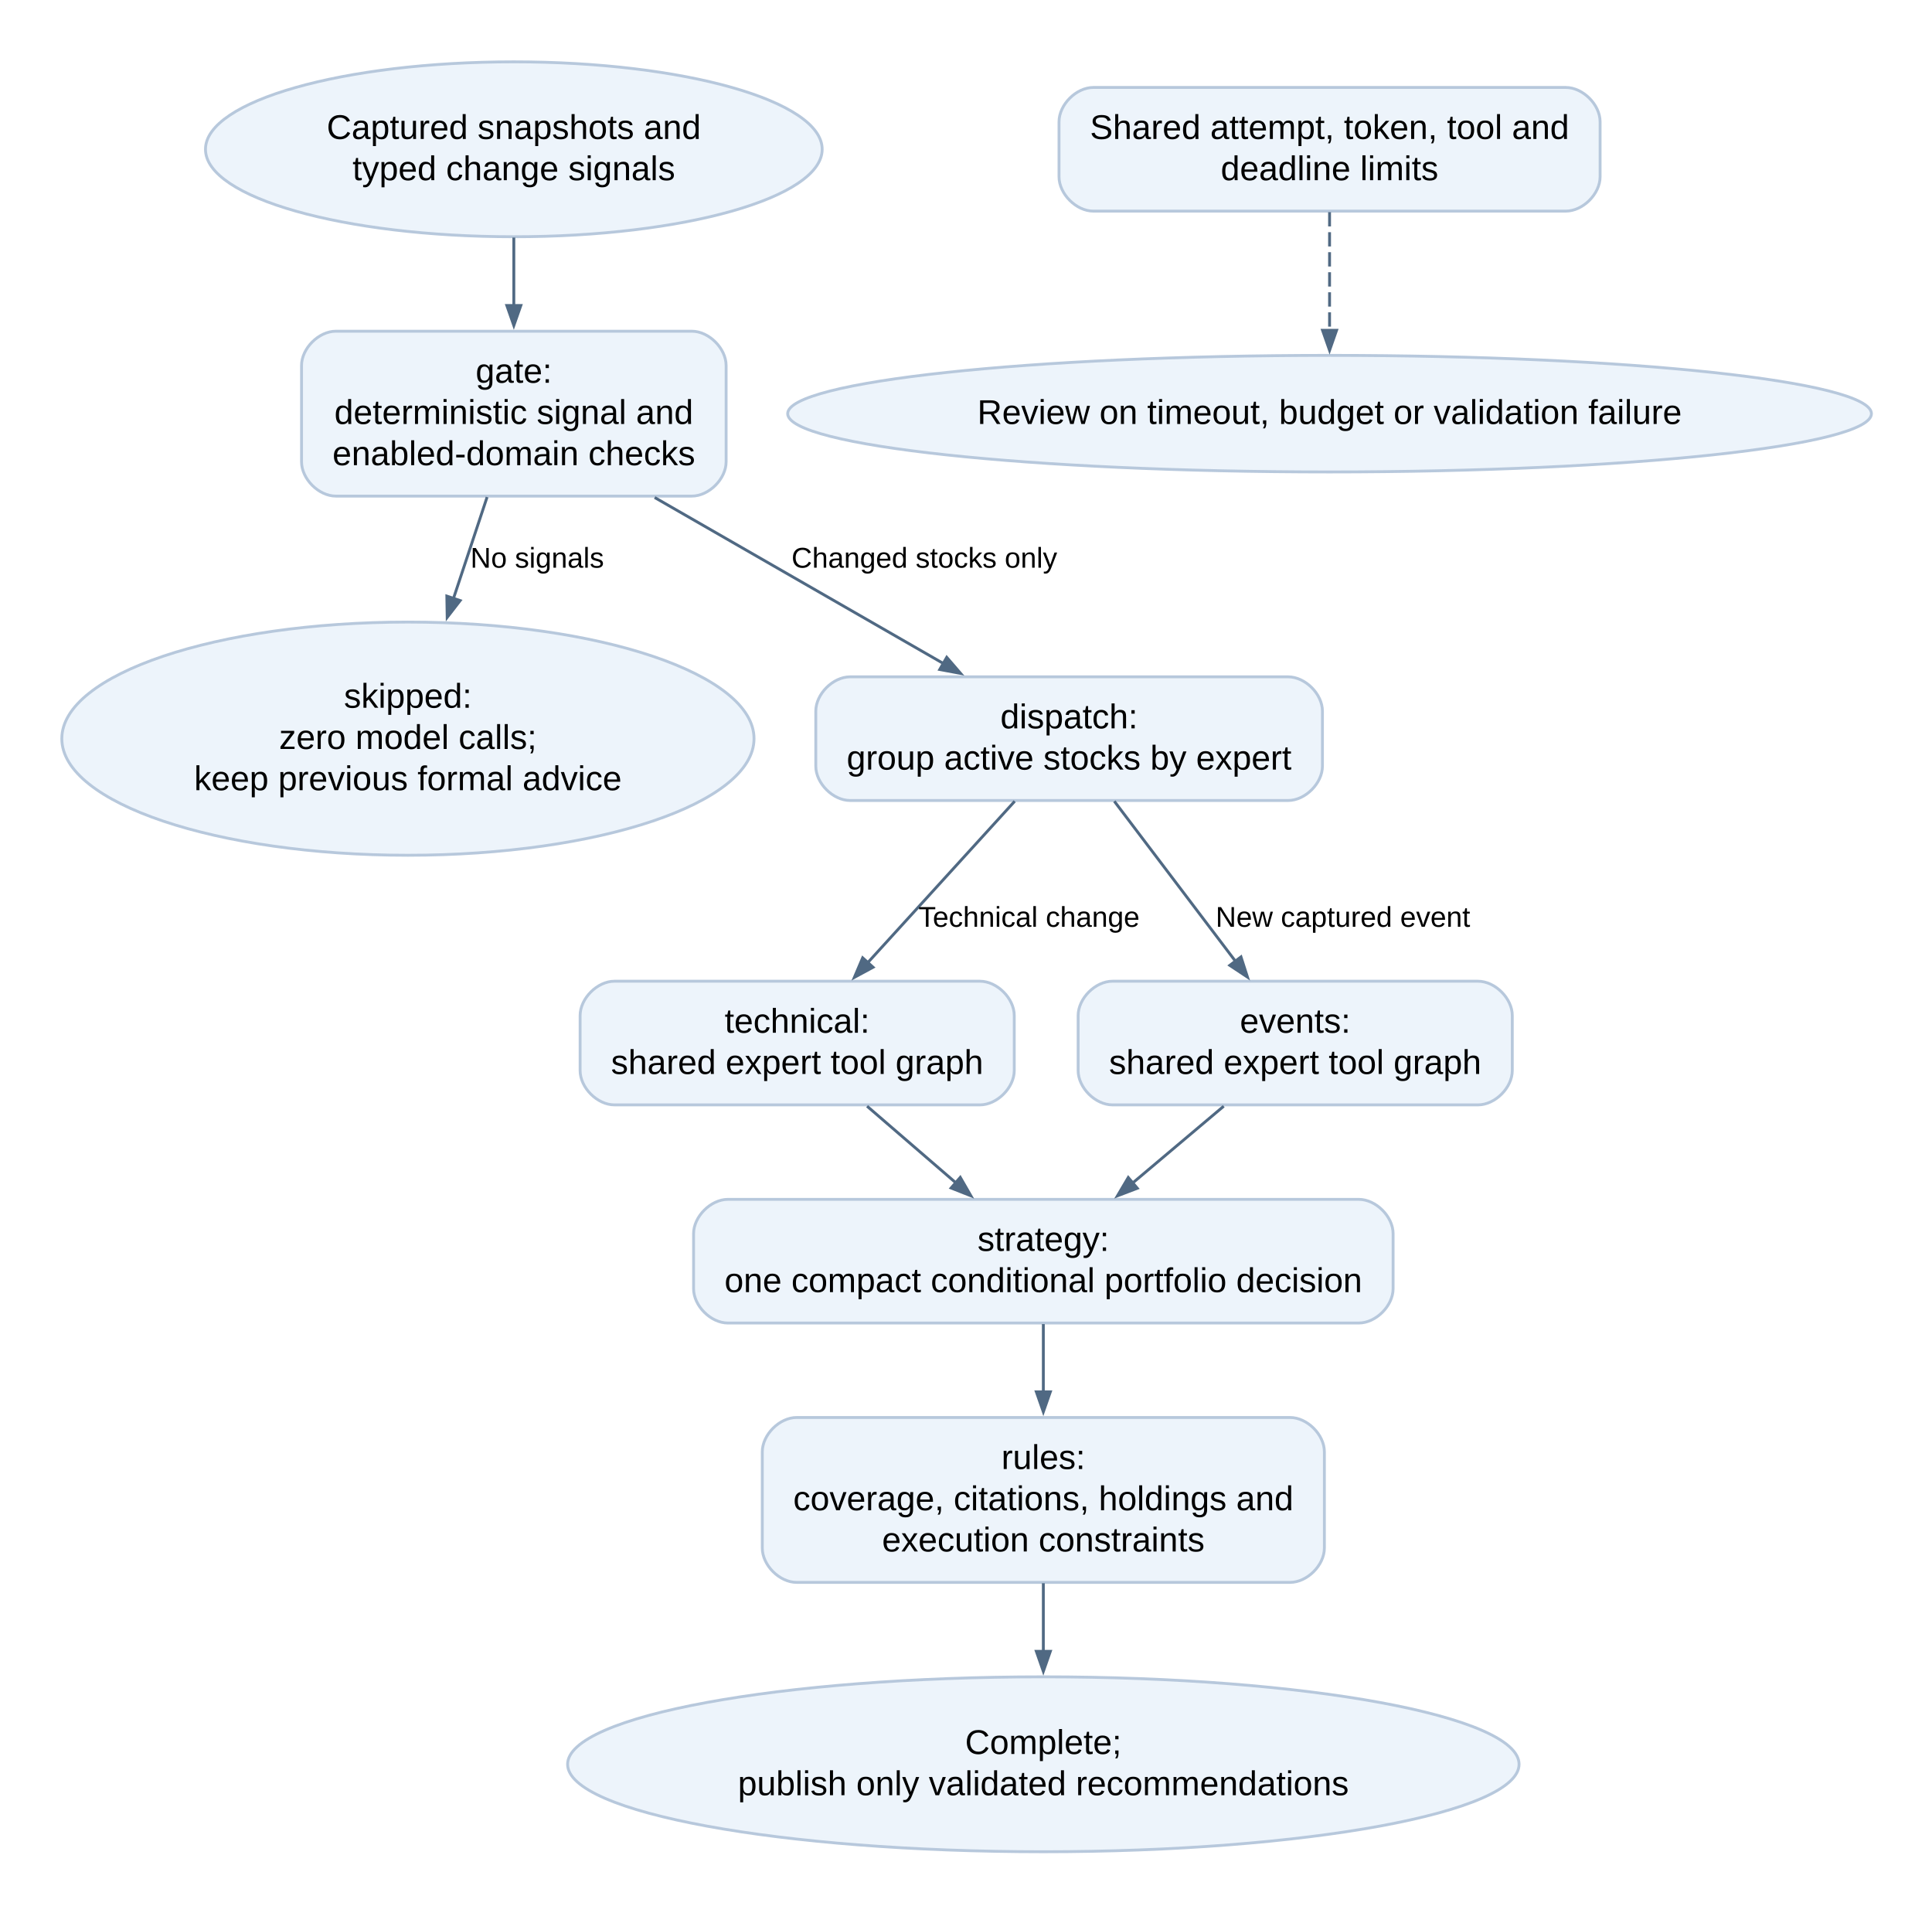
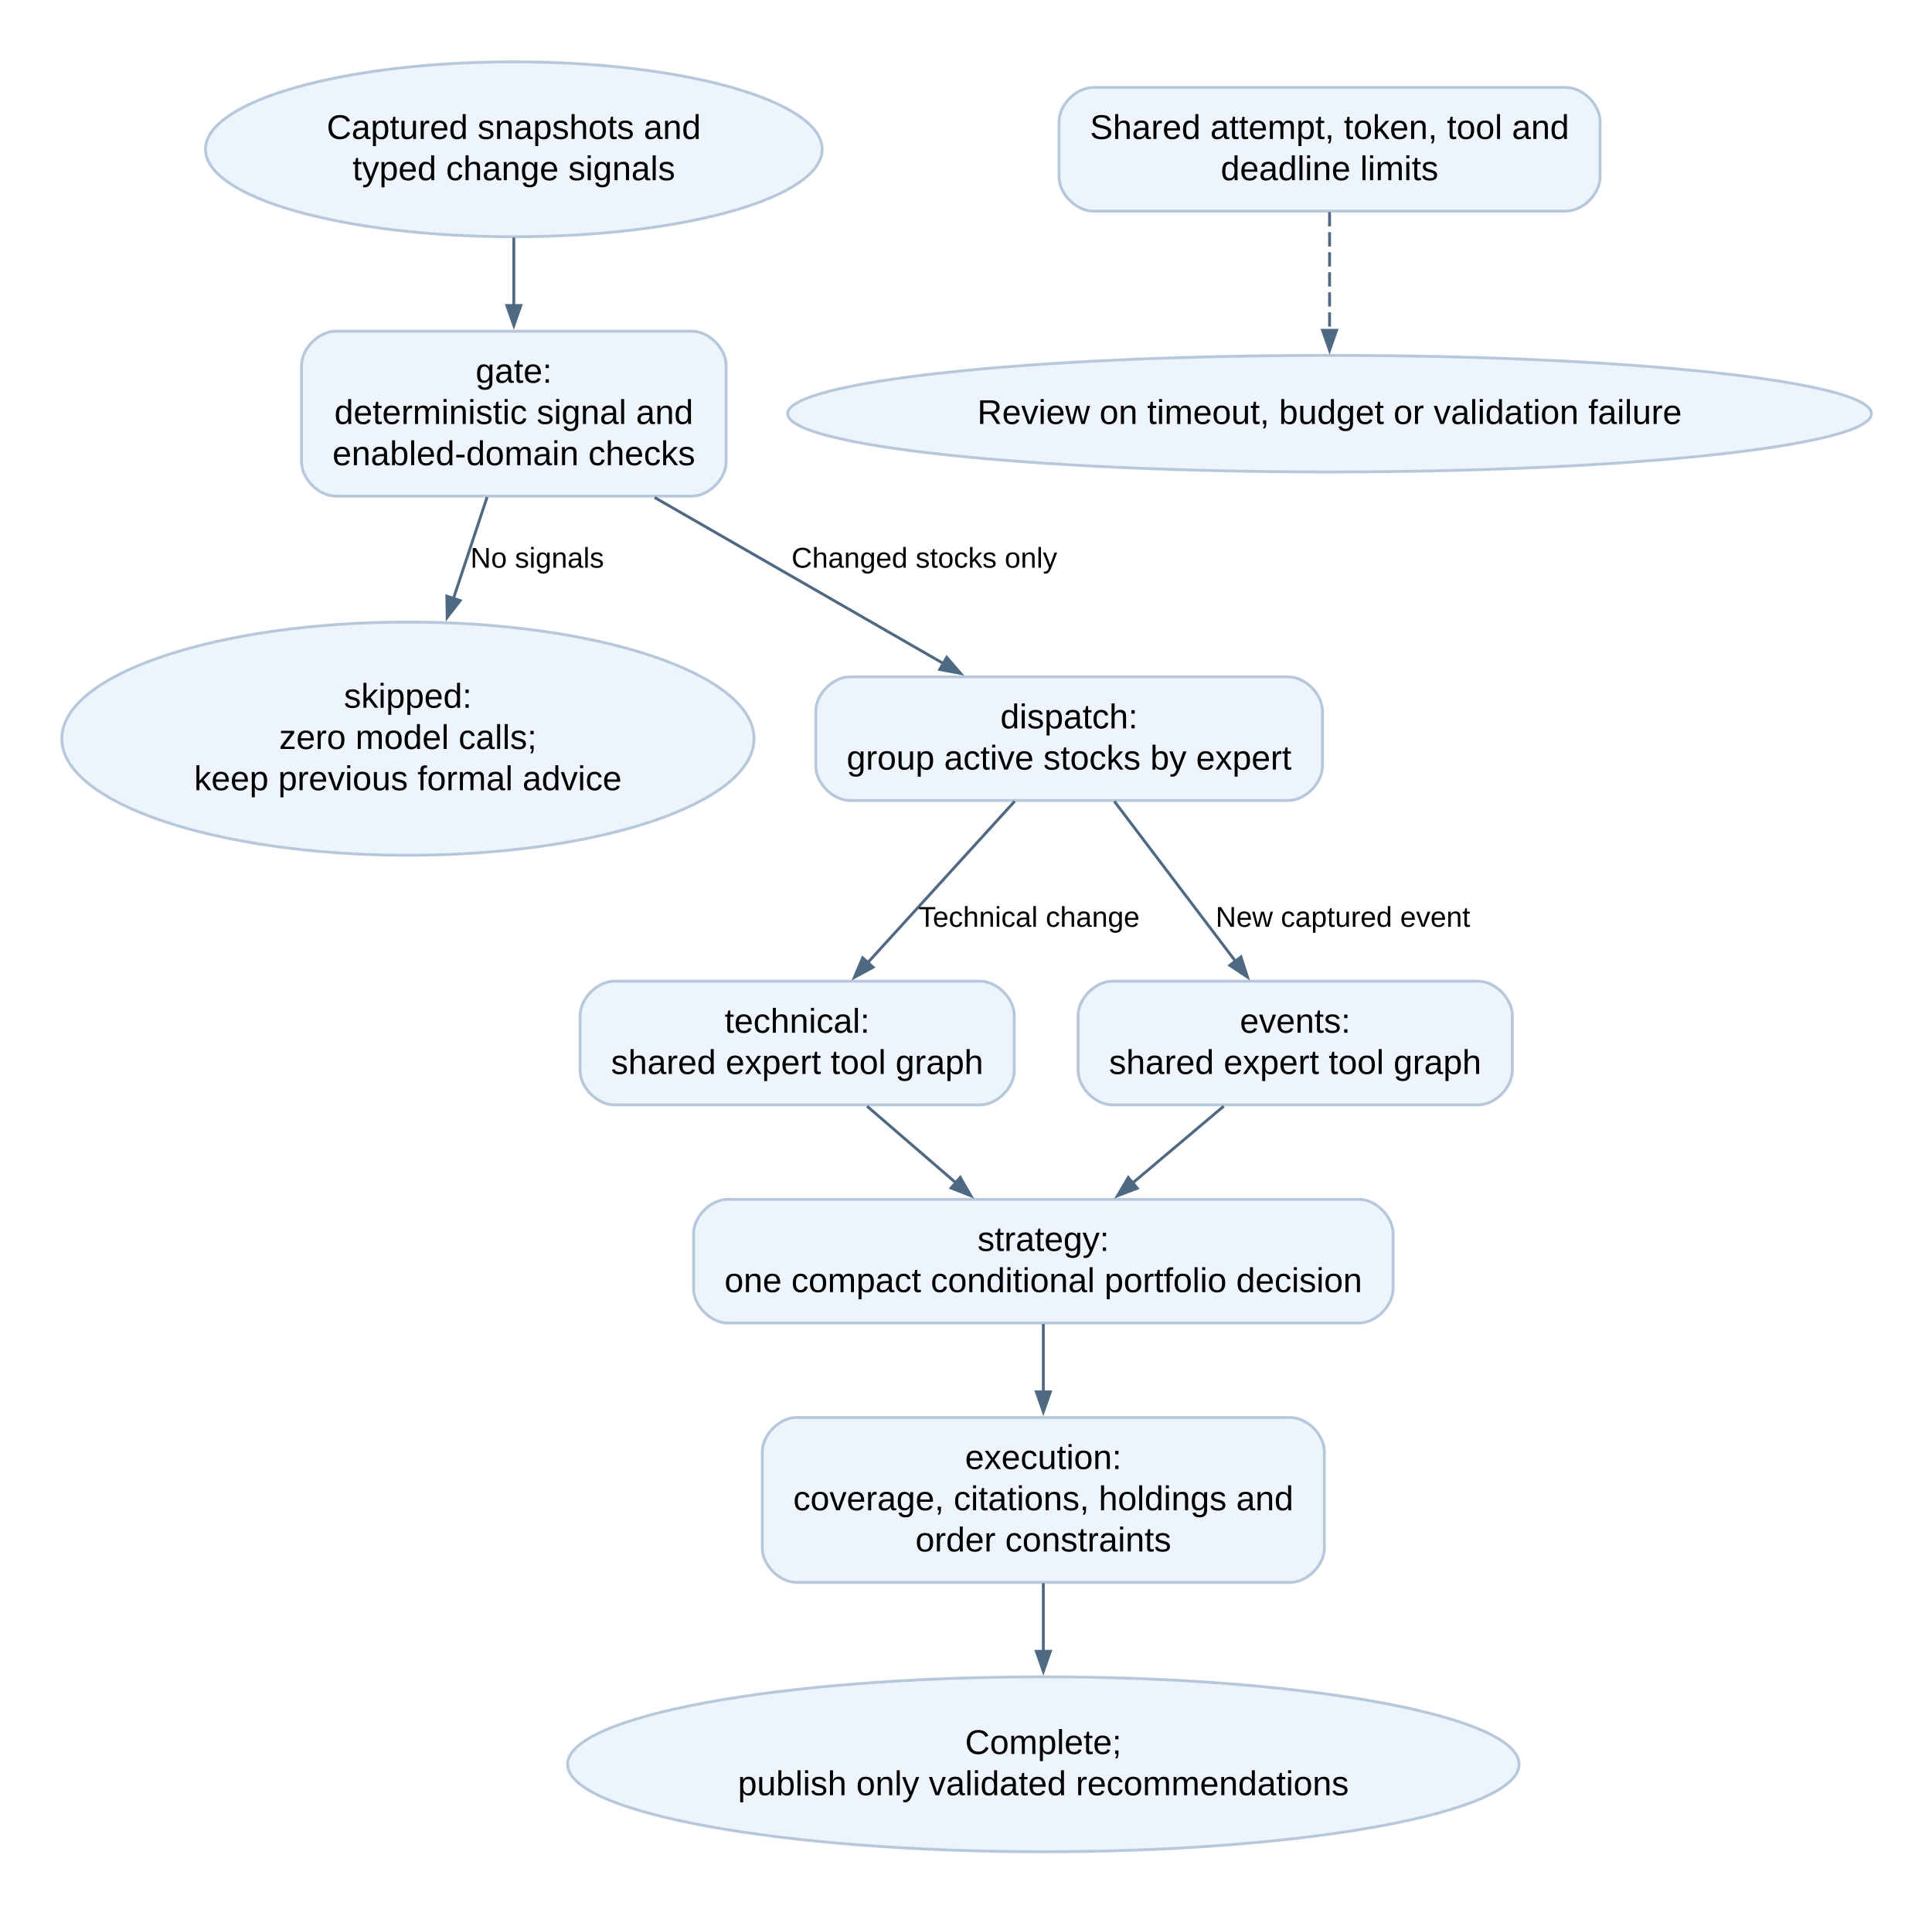
<svg xmlns="http://www.w3.org/2000/svg" width="675pt" height="668pt" viewBox="0.00 0.00 675.00 668.00">
  <g id="graph0" class="graph" transform="scale(1 1) rotate(0) translate(21.6 646.85)">
    <polygon fill="white" stroke="none" points="-21.6,21.6 -21.6,-646.85 653.84,-646.85 653.84,21.6 -21.6,21.6" />
    <g id="node1" class="node">
      <ellipse fill="#edf4fb" stroke="#b7c8dc" cx="157.92" cy="-594.7" rx="107.73" ry="30.55" />
      <text xml:space="preserve" text-anchor="middle" x="157.92" y="-598.3" font-family="Arial" font-size="12.00">Captured snapshots and</text>
      <text xml:space="preserve" text-anchor="middle" x="157.92" y="-583.9" font-family="Arial" font-size="12.00">typed change signals</text>
    </g>
    <g id="node2" class="node">
      <path fill="#edf4fb" stroke="#b7c8dc" d="M220.09,-531.15C220.09,-531.15 95.75,-531.15 95.75,-531.15 89.75,-531.15 83.75,-525.15 83.75,-519.15 83.75,-519.15 83.75,-485.55 83.75,-485.55 83.75,-479.55 89.75,-473.55 95.75,-473.55 95.75,-473.55 220.09,-473.55 220.09,-473.55 226.09,-473.55 232.09,-479.55 232.09,-485.55 232.09,-485.55 232.09,-519.15 232.09,-519.15 232.09,-525.15 226.09,-531.15 220.09,-531.15" />
      <text xml:space="preserve" text-anchor="middle" x="157.92" y="-513.15" font-family="Arial" font-size="12.00">gate:</text>
      <text xml:space="preserve" text-anchor="middle" x="157.92" y="-498.75" font-family="Arial" font-size="12.00">deterministic signal and</text>
      <text xml:space="preserve" text-anchor="middle" x="157.92" y="-484.35" font-family="Arial" font-size="12.00">enabled-domain checks</text>
    </g>
    <g id="edge1" class="edge">
      <path fill="none" stroke="#506983" d="M157.92,-563.87C157.92,-556.24 157.92,-547.96 157.92,-540.03" />
      <polygon fill="#506983" stroke="#506983" points="160.37,-540.14 157.92,-533.14 155.47,-540.14 160.37,-540.14" />
    </g>
    <g id="node3" class="node">
      <ellipse fill="#edf4fb" stroke="#b7c8dc" cx="120.92" cy="-388.82" rx="120.92" ry="40.73" />
      <text xml:space="preserve" text-anchor="middle" x="120.92" y="-399.62" font-family="Arial" font-size="12.00">skipped:</text>
      <text xml:space="preserve" text-anchor="middle" x="120.92" y="-385.22" font-family="Arial" font-size="12.00">zero model calls;</text>
      <text xml:space="preserve" text-anchor="middle" x="120.92" y="-370.82" font-family="Arial" font-size="12.00">keep previous formal advice</text>
    </g>
    <g id="edge2" class="edge">
      <path fill="none" stroke="#506983" d="M148.58,-473.21C145,-462.41 140.81,-449.76 136.78,-437.63" />
      <polygon fill="#506983" stroke="#506983" points="139.17,-437.06 134.64,-431.19 134.52,-438.61 139.17,-437.06" />
      <text xml:space="preserve" text-anchor="middle" x="166.08" y="-448.55" font-family="Arial" font-size="10.00">No signals</text>
    </g>
    <g id="node4" class="node">
      <path fill="#edf4fb" stroke="#b7c8dc" d="M428.43,-410.42C428.43,-410.42 275.42,-410.42 275.42,-410.42 269.42,-410.42 263.42,-404.42 263.42,-398.42 263.42,-398.42 263.42,-379.22 263.42,-379.22 263.42,-373.22 269.42,-367.22 275.42,-367.22 275.42,-367.22 428.43,-367.22 428.43,-367.22 434.43,-367.22 440.43,-373.22 440.43,-379.22 440.43,-379.22 440.43,-398.42 440.43,-398.42 440.43,-404.42 434.43,-410.42 428.43,-410.42" />
      <text xml:space="preserve" text-anchor="middle" x="351.92" y="-392.42" font-family="Arial" font-size="12.00">dispatch:</text>
      <text xml:space="preserve" text-anchor="middle" x="351.92" y="-378.02" font-family="Arial" font-size="12.00">group active stocks by expert</text>
    </g>
    <g id="edge3" class="edge">
      <path fill="none" stroke="#506983" d="M207.13,-473.06C238.3,-455.14 278.26,-432.17 308.3,-414.9" />
      <polygon fill="#506983" stroke="#506983" points="309.17,-417.23 314.01,-411.62 306.72,-412.98 309.17,-417.23" />
      <text xml:space="preserve" text-anchor="middle" x="301.34" y="-448.55" font-family="Arial" font-size="10.00">Changed stocks only</text>
    </g>
    <g id="node5" class="node">
      <path fill="#edf4fb" stroke="#b7c8dc" d="M320.76,-304.09C320.76,-304.09 193.08,-304.09 193.08,-304.09 187.08,-304.09 181.08,-298.09 181.08,-292.09 181.08,-292.09 181.08,-272.89 181.08,-272.89 181.08,-266.89 187.08,-260.89 193.08,-260.89 193.08,-260.89 320.76,-260.89 320.76,-260.89 326.76,-260.89 332.76,-266.89 332.76,-272.89 332.76,-272.89 332.76,-292.09 332.76,-292.09 332.76,-298.09 326.76,-304.09 320.76,-304.09" />
      <text xml:space="preserve" text-anchor="middle" x="256.92" y="-286.09" font-family="Arial" font-size="12.00">technical:</text>
      <text xml:space="preserve" text-anchor="middle" x="256.92" y="-271.69" font-family="Arial" font-size="12.00">shared expert tool graph</text>
    </g>
    <g id="edge4" class="edge">
      <path fill="none" stroke="#506983" d="M332.92,-366.96C318.17,-350.76 297.59,-328.15 281.56,-310.56" />
      <polygon fill="#506983" stroke="#506983" points="283.43,-308.97 276.9,-305.44 279.8,-312.26 283.43,-308.97" />
      <text xml:space="preserve" text-anchor="middle" x="337.93" y="-323.09" font-family="Arial" font-size="10.00">Technical change</text>
    </g>
    <g id="node6" class="node">
      <path fill="#edf4fb" stroke="#b7c8dc" d="M494.76,-304.09C494.76,-304.09 367.08,-304.09 367.08,-304.09 361.08,-304.09 355.08,-298.09 355.08,-292.09 355.08,-292.09 355.08,-272.89 355.08,-272.89 355.08,-266.89 361.08,-260.89 367.08,-260.89 367.08,-260.89 494.76,-260.89 494.76,-260.89 500.76,-260.89 506.76,-266.89 506.76,-272.89 506.76,-272.89 506.76,-292.09 506.76,-292.09 506.76,-298.09 500.76,-304.09 494.76,-304.09" />
      <text xml:space="preserve" text-anchor="middle" x="430.92" y="-286.09" font-family="Arial" font-size="12.00">events:</text>
      <text xml:space="preserve" text-anchor="middle" x="430.92" y="-271.69" font-family="Arial" font-size="12.00">shared expert tool graph</text>
    </g>
    <g id="edge5" class="edge">
      <path fill="none" stroke="#506983" d="M367.72,-366.96C379.88,-350.9 396.8,-328.55 410.08,-311.02" />
      <polygon fill="#506983" stroke="#506983" points="411.97,-312.59 414.24,-305.53 408.06,-309.63 411.97,-312.59" />
      <text xml:space="preserve" text-anchor="middle" x="447.58" y="-323.09" font-family="Arial" font-size="10.00">New captured event</text>
    </g>
    <g id="node7" class="node">
      <path fill="#edf4fb" stroke="#b7c8dc" d="M453.12,-227.89C453.12,-227.89 232.72,-227.89 232.72,-227.89 226.72,-227.89 220.72,-221.89 220.72,-215.89 220.72,-215.89 220.72,-196.69 220.72,-196.69 220.72,-190.69 226.72,-184.69 232.72,-184.69 232.72,-184.69 453.12,-184.69 453.12,-184.69 459.12,-184.69 465.12,-190.69 465.12,-196.69 465.12,-196.69 465.12,-215.89 465.12,-215.89 465.12,-221.89 459.12,-227.89 453.12,-227.89" />
      <text xml:space="preserve" text-anchor="middle" x="342.92" y="-209.89" font-family="Arial" font-size="12.00">strategy:</text>
      <text xml:space="preserve" text-anchor="middle" x="342.92" y="-195.49" font-family="Arial" font-size="12.00">one compact conditional portfolio decision</text>
    </g>
    <g id="edge6" class="edge">
      <path fill="none" stroke="#506983" d="M281.34,-260.43C291.04,-252.06 302.31,-242.33 312.54,-233.51" />
      <polygon fill="#506983" stroke="#506983" points="313.9,-235.57 317.6,-229.14 310.7,-231.86 313.9,-235.57" />
    </g>
    <g id="edge7" class="edge">
      <path fill="none" stroke="#506983" d="M405.94,-260.43C396.01,-252.06 384.48,-242.33 374.01,-233.51" />
      <polygon fill="#506983" stroke="#506983" points="375.75,-231.77 368.82,-229.13 372.59,-235.52 375.75,-231.77" />
    </g>
    <g id="node8" class="node">
      <path fill="#edf4fb" stroke="#b7c8dc" d="M429.11,-151.69C429.11,-151.69 256.73,-151.69 256.73,-151.69 250.73,-151.69 244.73,-145.69 244.73,-139.69 244.73,-139.69 244.73,-106.09 244.73,-106.09 244.73,-100.09 250.73,-94.09 256.73,-94.09 256.73,-94.09 429.11,-94.09 429.11,-94.09 435.11,-94.09 441.11,-100.09 441.11,-106.09 441.11,-106.09 441.11,-139.69 441.11,-139.69 441.11,-145.69 435.11,-151.69 429.11,-151.69" />
-       <text xml:space="preserve" text-anchor="middle" x="342.92" y="-133.69" font-family="Arial" font-size="12.00">rules:</text>
+       <text xml:space="preserve" text-anchor="middle" x="342.92" y="-133.69" font-family="Arial" font-size="12.00">execution:</text>
      <text xml:space="preserve" text-anchor="middle" x="342.92" y="-119.29" font-family="Arial" font-size="12.00">coverage, citations, holdings and</text>
-       <text xml:space="preserve" text-anchor="middle" x="342.92" y="-104.89" font-family="Arial" font-size="12.00">execution constraints</text>
+       <text xml:space="preserve" text-anchor="middle" x="342.92" y="-104.89" font-family="Arial" font-size="12.00">order constraints</text>
    </g>
    <g id="edge8" class="edge">
      <path fill="none" stroke="#506983" d="M342.92,-184.33C342.92,-177.06 342.92,-168.68 342.92,-160.52" />
      <polygon fill="#506983" stroke="#506983" points="345.37,-160.66 342.92,-153.66 340.47,-160.66 345.37,-160.66" />
    </g>
    <g id="node9" class="node">
      <ellipse fill="#edf4fb" stroke="#b7c8dc" cx="342.92" cy="-30.55" rx="166.21" ry="30.55" />
      <text xml:space="preserve" text-anchor="middle" x="342.92" y="-34.15" font-family="Arial" font-size="12.00">Complete;</text>
      <text xml:space="preserve" text-anchor="middle" x="342.92" y="-19.75" font-family="Arial" font-size="12.00">publish only validated recommendations</text>
    </g>
    <g id="edge9" class="edge">
      <path fill="none" stroke="#506983" d="M342.92,-93.8C342.92,-86.27 342.92,-78 342.92,-70.01" />
      <polygon fill="#506983" stroke="#506983" points="345.37,-70.01 342.92,-63.01 340.47,-70.01 345.37,-70.01" />
    </g>
    <g id="node10" class="node">
      <path fill="#edf4fb" stroke="#b7c8dc" d="M525.44,-616.3C525.44,-616.3 360.4,-616.3 360.4,-616.3 354.4,-616.3 348.4,-610.3 348.4,-604.3 348.4,-604.3 348.4,-585.1 348.4,-585.1 348.4,-579.1 354.4,-573.1 360.4,-573.1 360.4,-573.1 525.44,-573.1 525.44,-573.1 531.44,-573.1 537.44,-579.1 537.44,-585.1 537.44,-585.1 537.44,-604.3 537.44,-604.3 537.44,-610.3 531.44,-616.3 525.44,-616.3" />
      <text xml:space="preserve" text-anchor="middle" x="442.92" y="-598.3" font-family="Arial" font-size="12.00">Shared attempt, token, tool and</text>
      <text xml:space="preserve" text-anchor="middle" x="442.92" y="-583.9" font-family="Arial" font-size="12.00">deadline limits</text>
    </g>
    <g id="node11" class="node">
      <ellipse fill="#edf4fb" stroke="#b7c8dc" cx="442.92" cy="-502.35" rx="189.32" ry="20.36" />
      <text xml:space="preserve" text-anchor="middle" x="442.92" y="-498.75" font-family="Arial" font-size="12.00">Review on timeout, budget or validation failure</text>
    </g>
    <g id="edge10" class="edge">
      <path fill="none" stroke="#506983" stroke-dasharray="5,2" d="M442.92,-572.75C442.92,-560.43 442.92,-544.71 442.92,-531.34" />
      <polygon fill="#506983" stroke="#506983" points="445.37,-531.47 442.92,-524.47 440.47,-531.47 445.37,-531.47" />
    </g>
  </g>
</svg>
